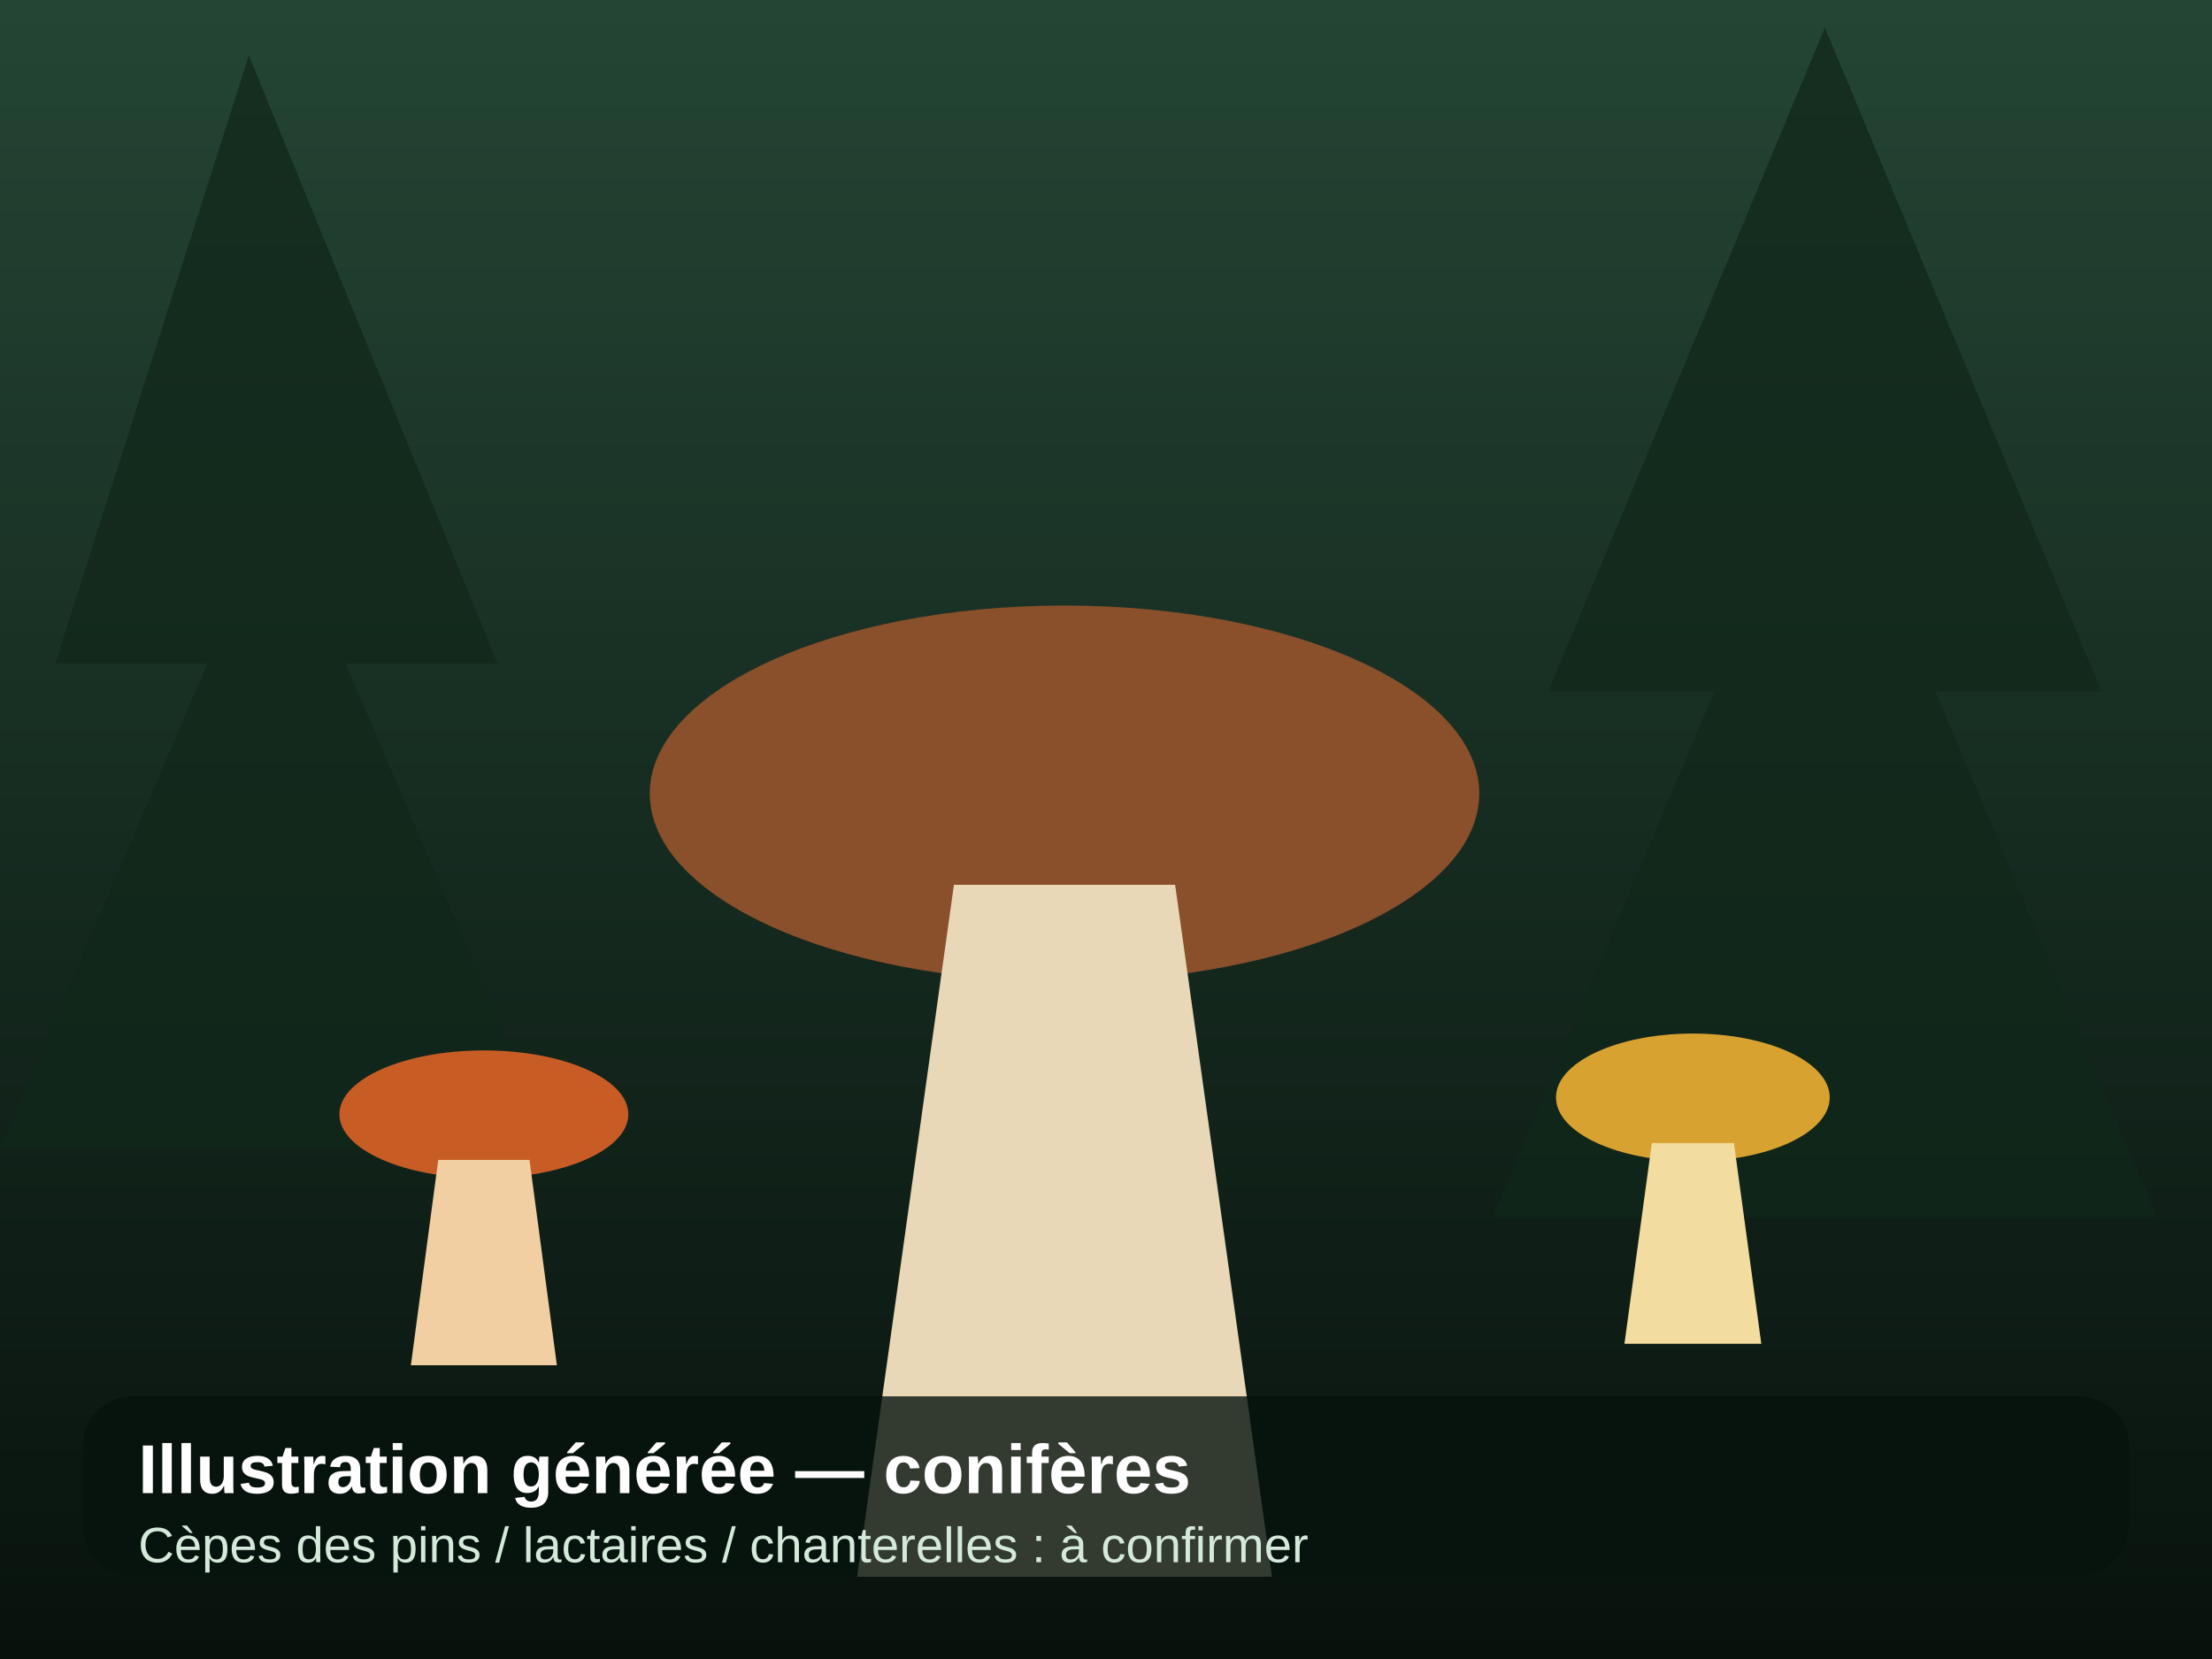
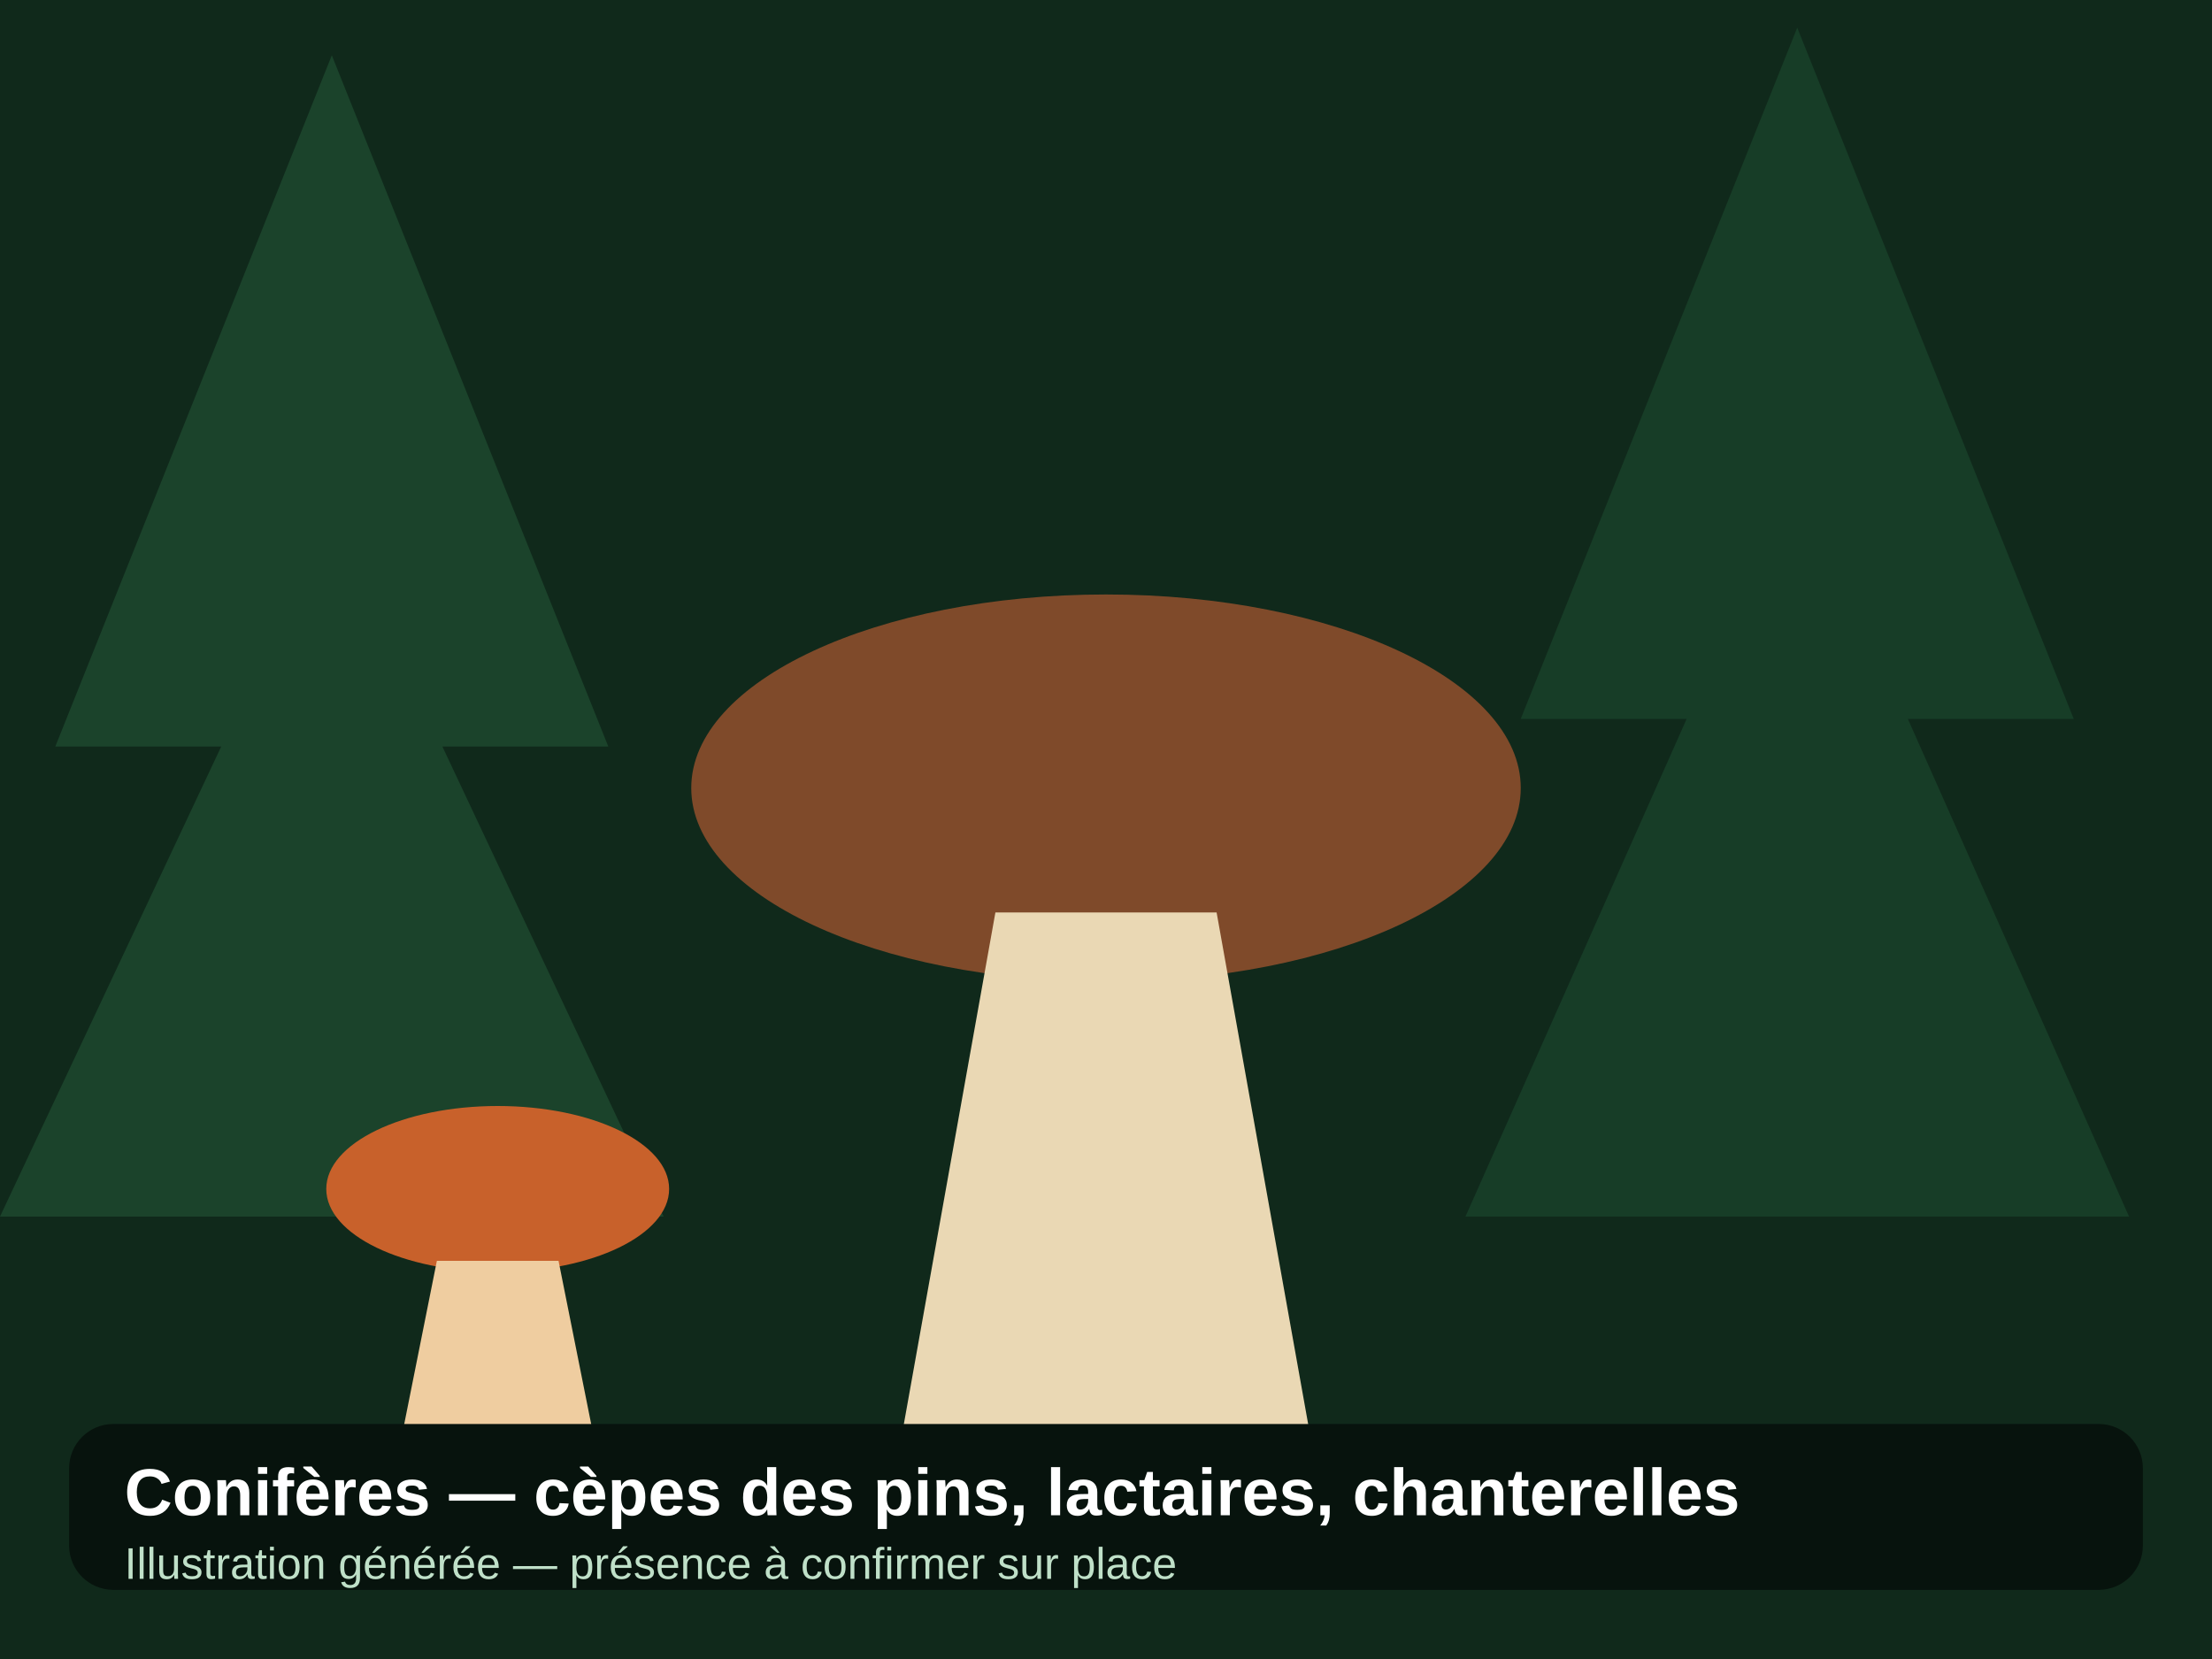
<svg xmlns="http://www.w3.org/2000/svg" viewBox="0 0 800 600">
-   <defs>
-     <linearGradient id="g" x1="0" y1="0" x2="0" y2="1">
-       <stop stop-color="#244534" />
-       <stop offset="1" stop-color="#08120d" />
-     </linearGradient>
-   </defs>
-   <rect width="800" height="600" fill="url(#g)" />
-   <g fill="#10271a" opacity=".75">
-     <path d="M90 20l90 220h-55l75 175H0l75-175H20z" />
-     <path d="M660 10l100 240h-60l80 190H540l80-190h-60z" />
-   </g>
-   <g transform="translate(255 215)">
-     <ellipse cx="130" cy="72" rx="150" ry="68" fill="#8a4f2b" />
-     <path d="M90 105h80l35 250H55z" fill="#e8d8b8" />
-   </g>
-   <g transform="translate(120 370) scale(.55)">
-     <ellipse cx="100" cy="60" rx="95" ry="42" fill="#c85c25" />
-     <path d="M70 90h60l18 135H52z" fill="#f1cfa3" />
-   </g>
-   <g transform="translate(560 365) scale(.55)">
-     <ellipse cx="95" cy="58" rx="90" ry="42" fill="#d8a230" />
-     <path d="M68 88h54l18 132H50z" fill="#f3dc9f" />
-   </g>
-   <rect x="30" y="505" width="740" height="65" rx="18" fill="#07130dcc" />
-   <text x="50" y="540" fill="#fff" font-family="Arial" font-size="25" font-weight="700">Illustration générée — conifères</text>
-   <text x="50" y="565" fill="#d5e9da" font-family="Arial" font-size="18">Cèpes des pins / lactaires / chanterelles : à confirmer</text>
+   <rect width="800" height="600" fill="#10291b" />
+   <path d="M120 20l100 250h-60l80 170H0l80-170H20z" fill="#1b432b" />
+   <path d="M650 10l100 250h-60l80 180H530l80-180h-60z" fill="#173d27" />
+   <ellipse cx="400" cy="285" rx="150" ry="70" fill="#7f4a2a" />
+   <path d="M360 330h80l34 190h-148z" fill="#ead8b4" />
+   <ellipse cx="180" cy="430" rx="62" ry="30" fill="#c8612b" />
+   <path d="M158 456h44l16 80h-76z" fill="#efcda0" />
+   <rect x="25" y="515" width="750" height="60" rx="16" fill="#07130d" />
+   <text x="45" y="548" fill="#fff" font-family="Arial" font-size="24" font-weight="700">Conifères — cèpes des pins, lactaires, chanterelles</text>
+   <text x="45" y="571" fill="#bfe0c8" font-family="Arial" font-size="16">Illustration générée — présence à confirmer sur place</text>
</svg>
